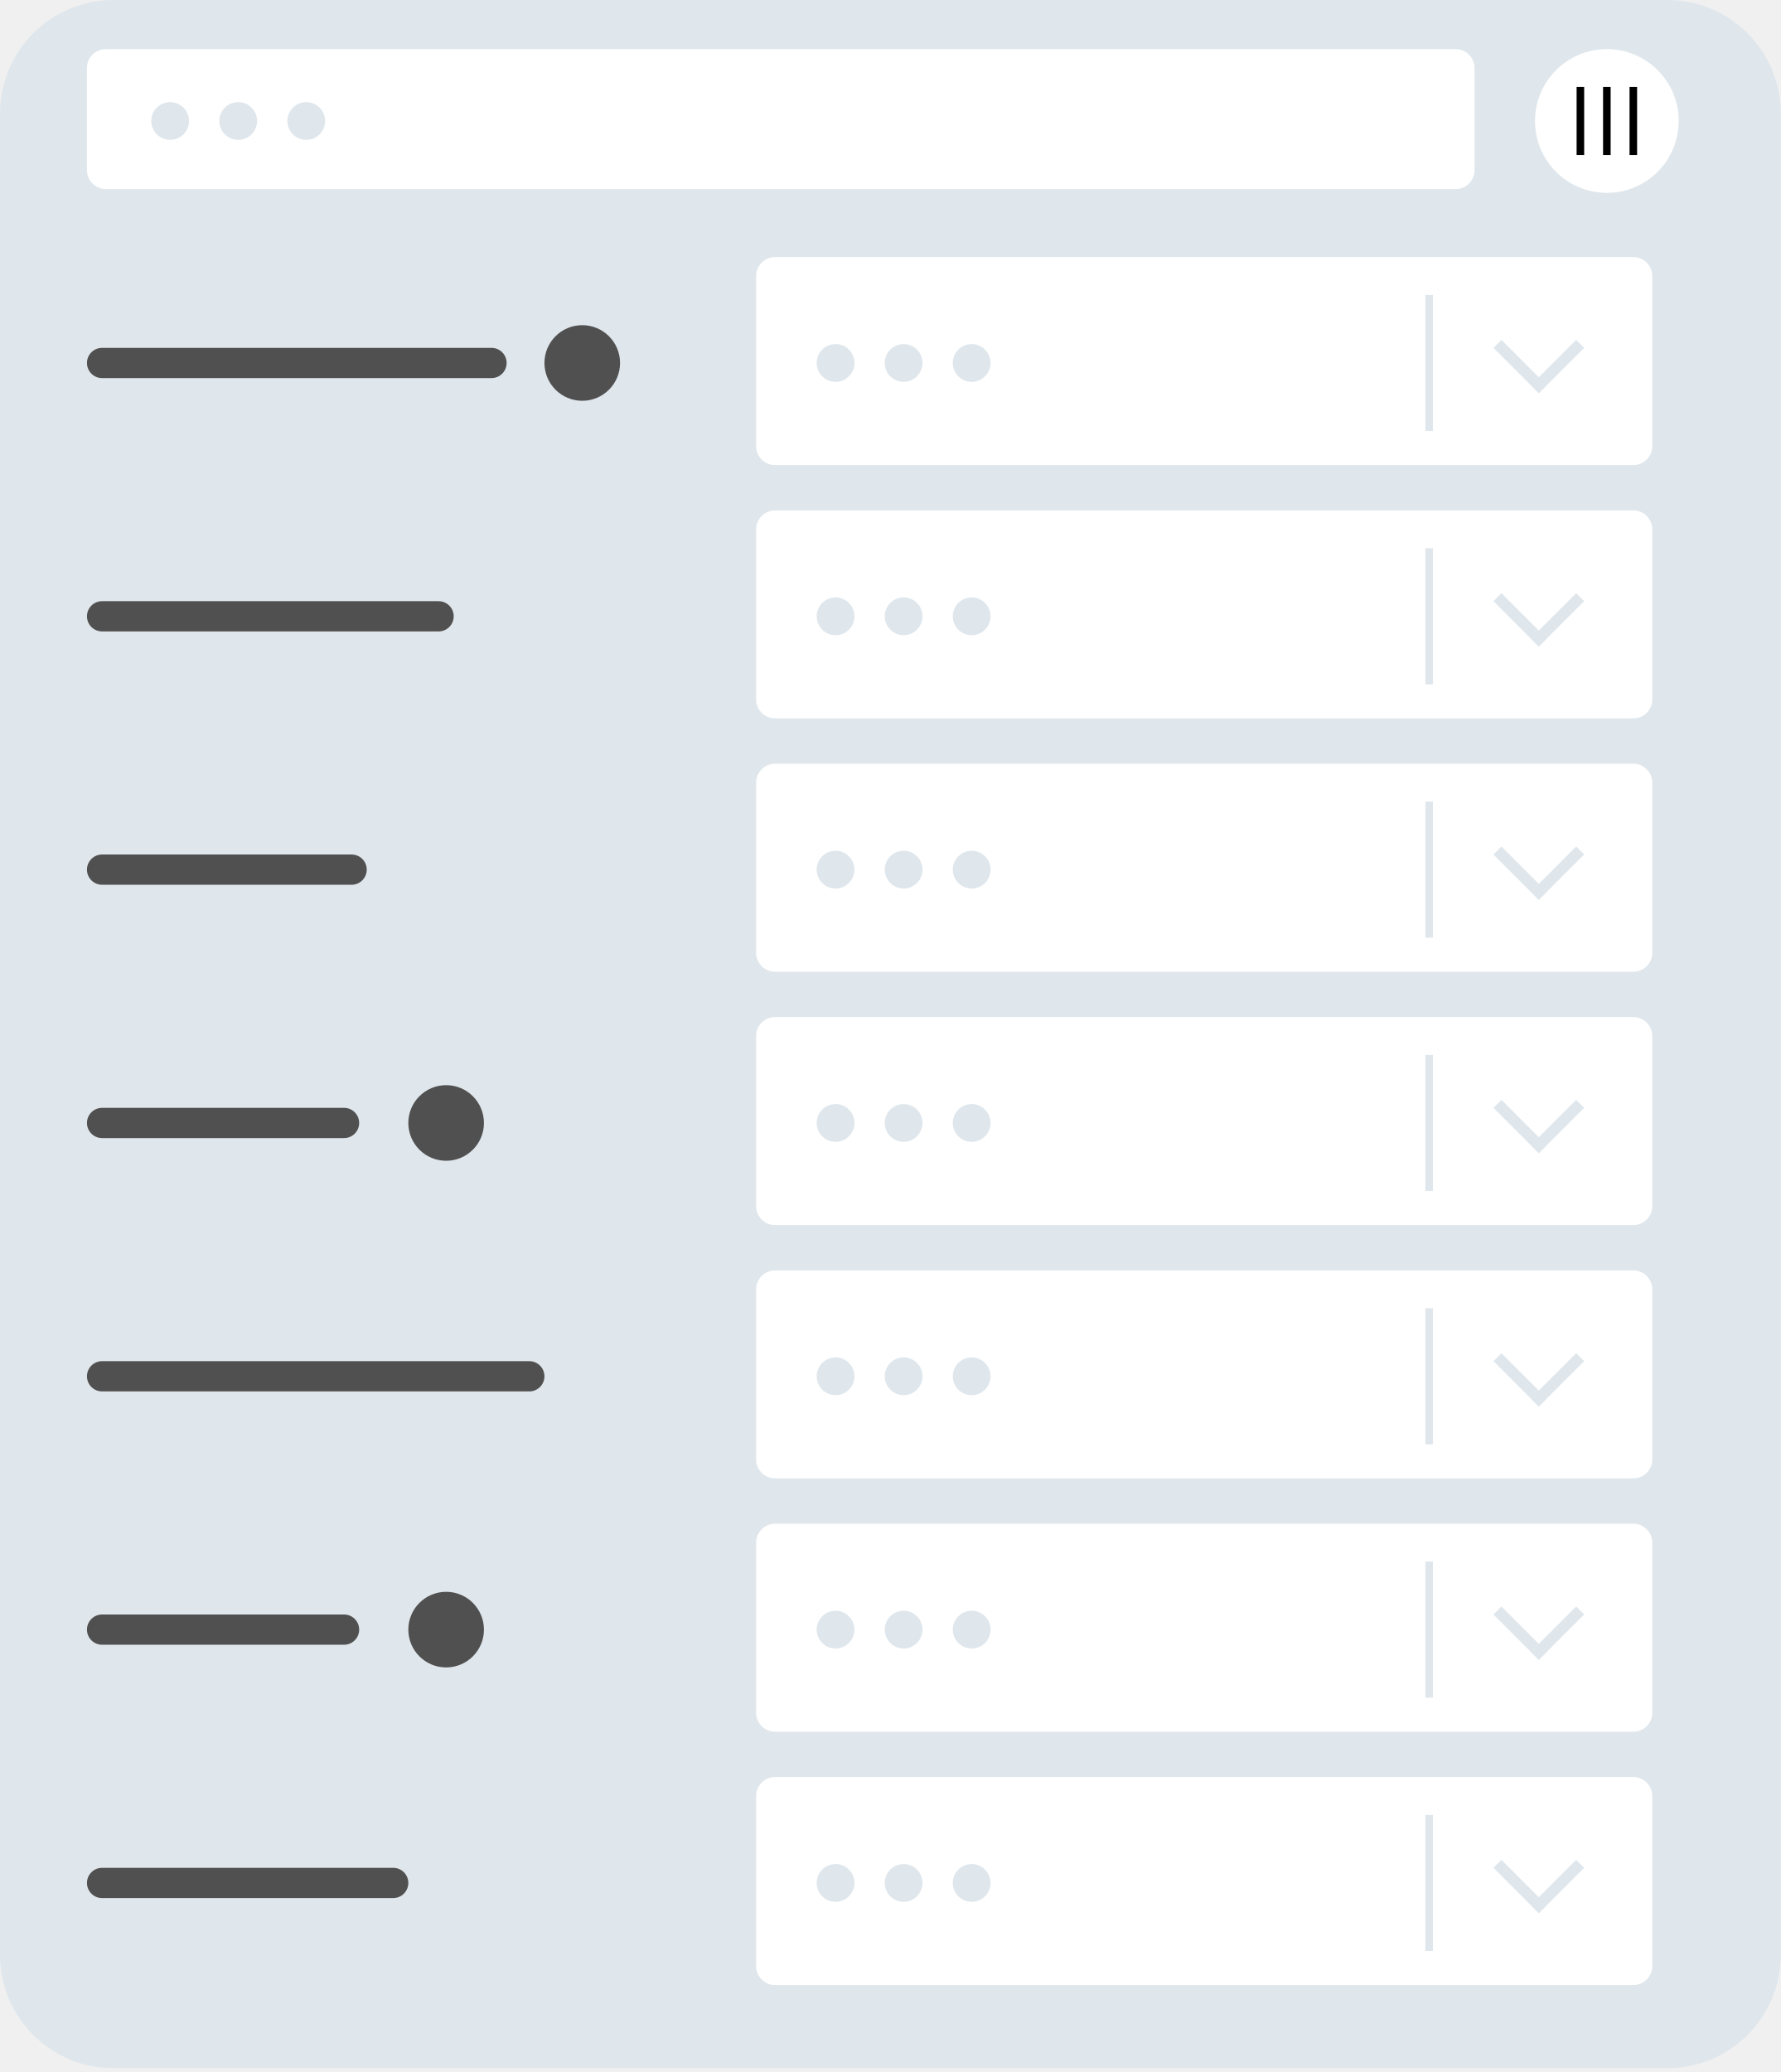
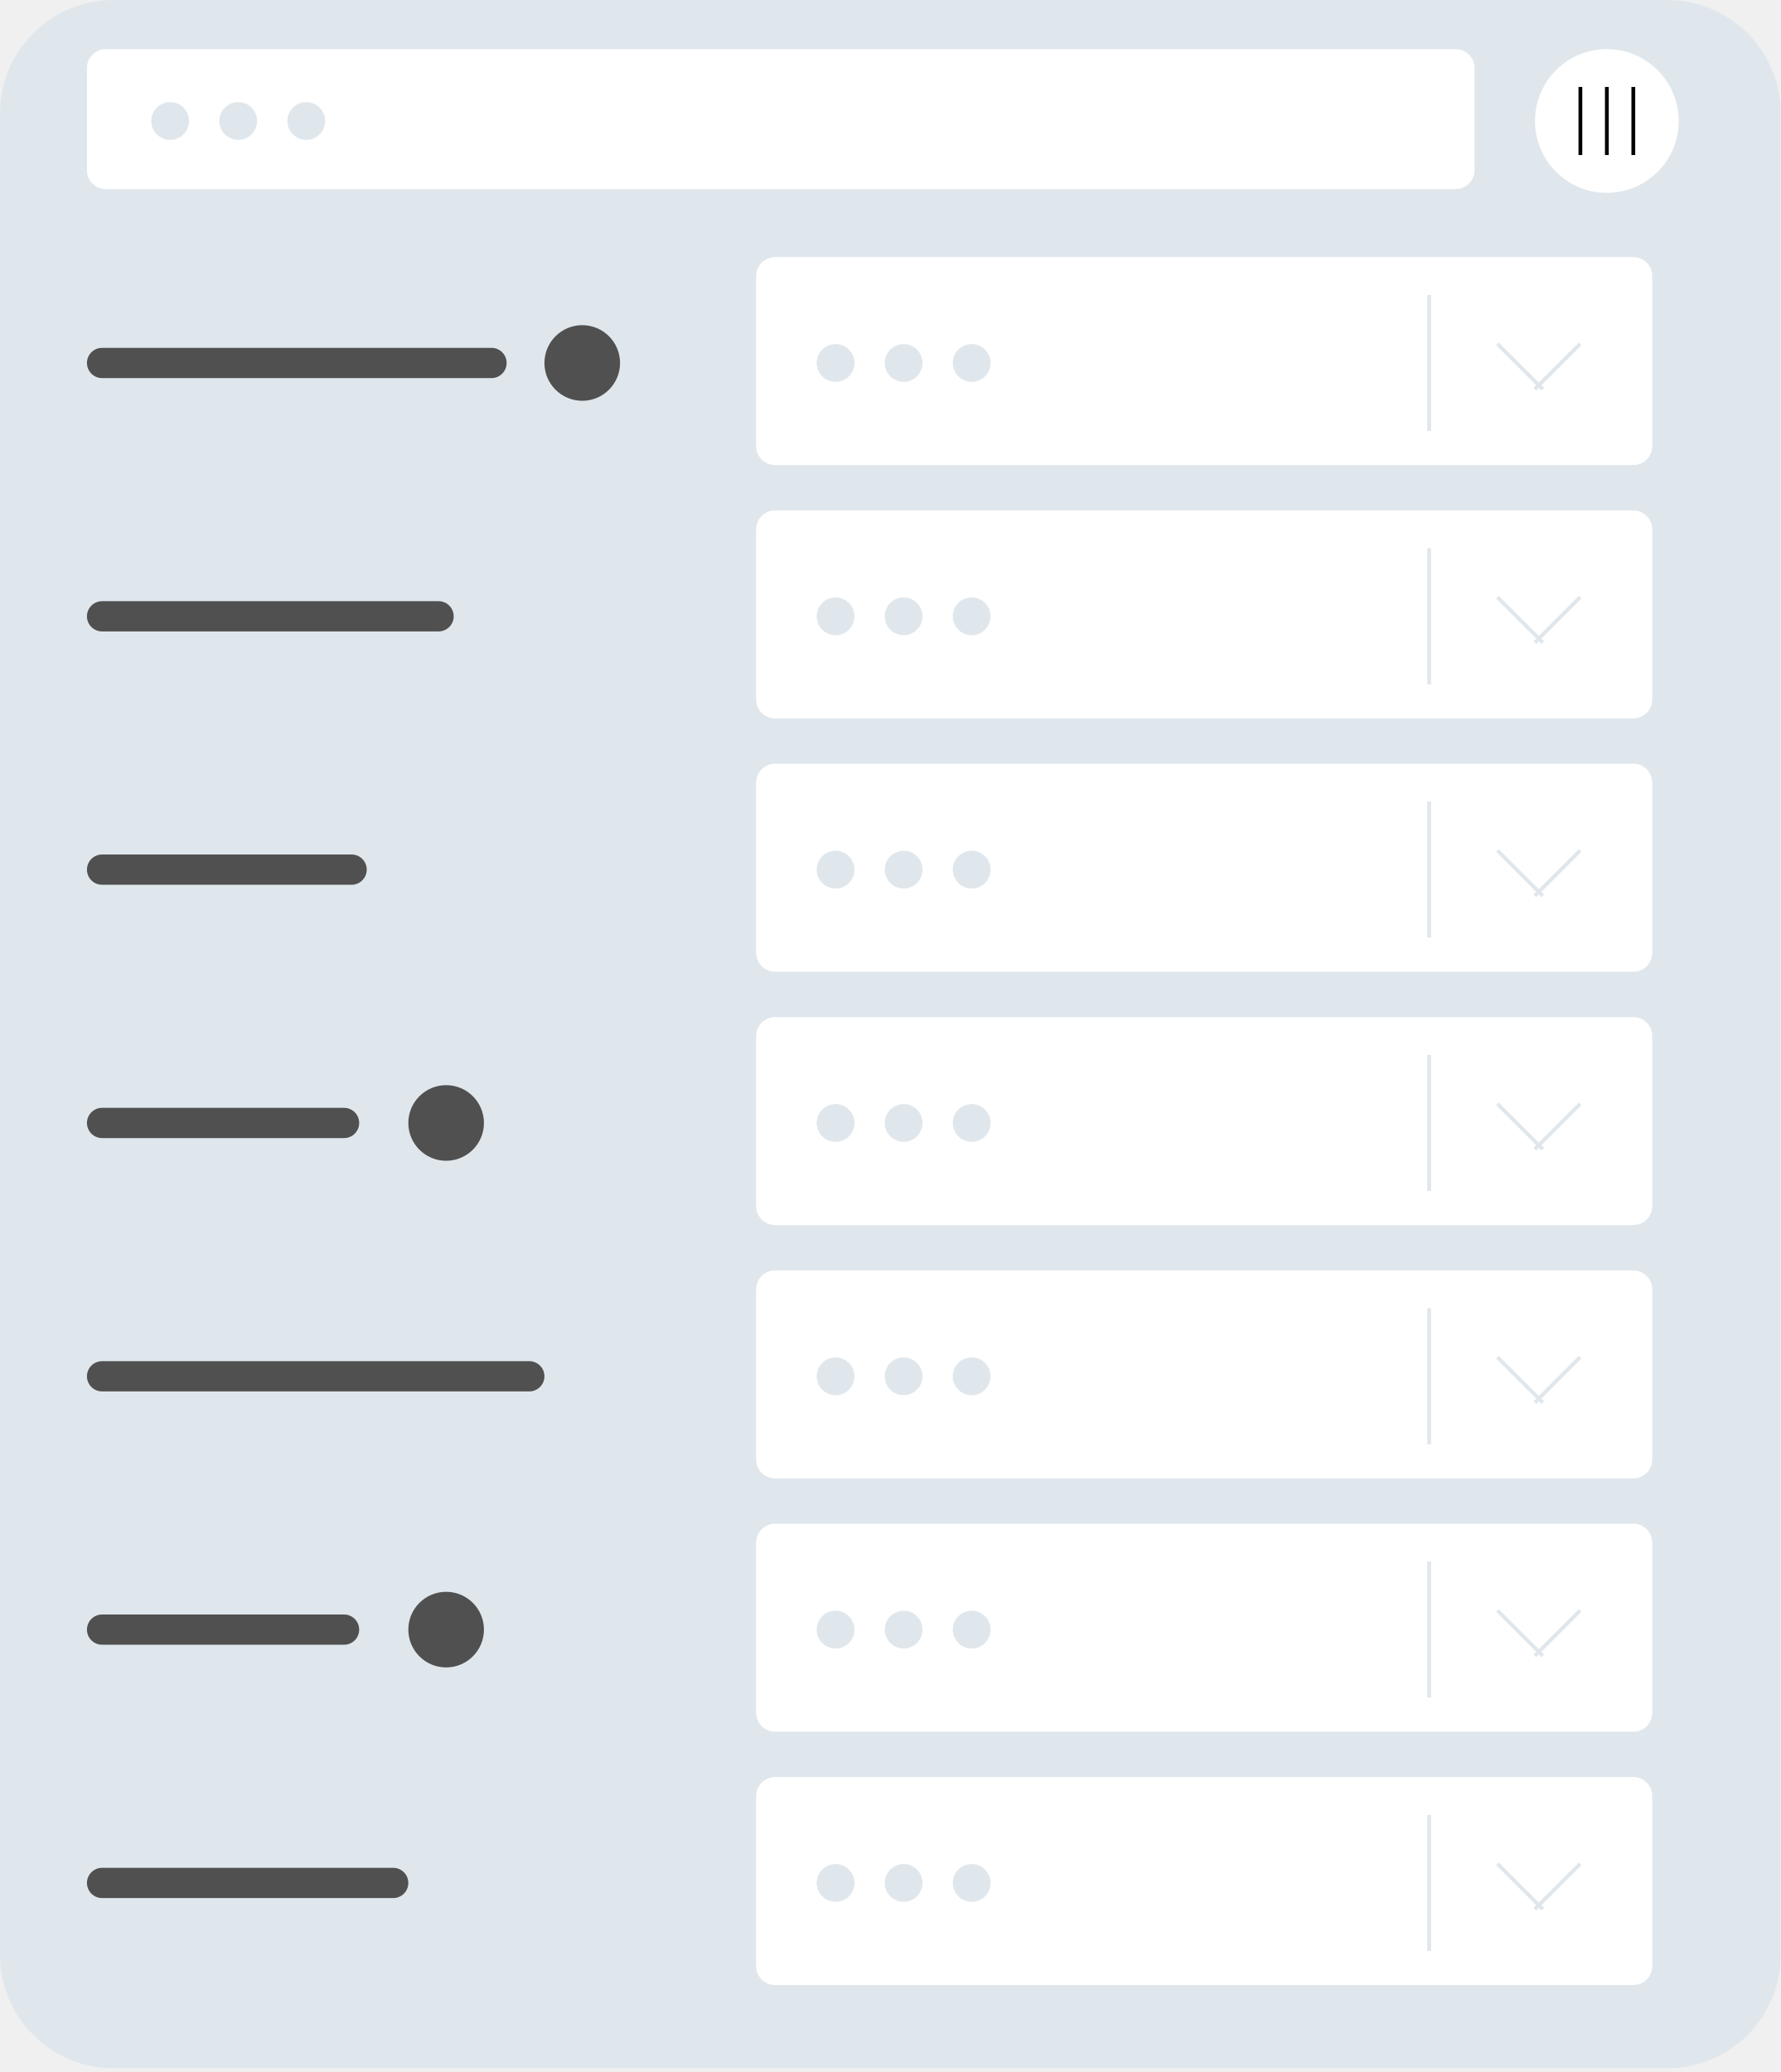
<svg xmlns="http://www.w3.org/2000/svg" width="471" height="548" viewBox="0 0 471 548" fill="none">
  <rect width="471" height="547.01" rx="30" fill="#E0E7EC" />
  <path d="M23 18C23 15.239 25.239 13 28 13H385C387.761 13 390 15.239 390 18V45C390 47.761 387.761 50 385 50H28C25.239 50 23 47.761 23 45V18Z" fill="white" />
  <circle cx="425" cy="32" r="19" fill="white" />
  <circle cx="154" cy="96" r="10" fill="#505050" />
  <circle cx="118" cy="297" r="10" fill="#505050" />
  <circle cx="118" cy="431" r="10" fill="#505050" />
  <rect x="23" y="92" width="111" height="8" rx="4" fill="#505050" />
  <rect x="23" y="159" width="97" height="8" rx="4" fill="#505050" />
  <rect x="23" y="226" width="74" height="8" rx="4" fill="#505050" />
  <rect x="23" y="293" width="72" height="8" rx="4" fill="#505050" />
  <rect x="23" y="360" width="121" height="8" rx="4" fill="#505050" />
  <rect x="23" y="427" width="72" height="8" rx="4" fill="#505050" />
  <rect x="23" y="494" width="85" height="8" rx="4" fill="#505050" />
  <circle cx="45" cy="32" r="5" fill="#E0E7EC" />
  <circle cx="63" cy="32" r="5" fill="#E0E7EC" />
  <circle cx="81" cy="32" r="5" fill="#E0E7EC" />
-   <line x1="425" y1="41" x2="425" y2="23" stroke="black" stroke-width="2" />
-   <line x1="432" y1="41" x2="432" y2="23" stroke="black" stroke-width="2" />
-   <line x1="418" y1="41" x2="418" y2="23" stroke="black" stroke-width="2" />
+   <line x1="425" y1="41" x2="425" y2="23" stroke="black" strokeWidth="2" />
+   <line x1="432" y1="41" x2="432" y2="23" stroke="black" strokeWidth="2" />
+   <line x1="418" y1="41" x2="418" y2="23" stroke="black" strokeWidth="2" />
  <rect x="200" y="68" width="237" height="55" rx="5" fill="white" />
  <circle cx="221" cy="96" r="5" fill="#E0E7EC" />
  <circle cx="239" cy="96" r="5" fill="#E0E7EC" />
  <circle cx="257" cy="96" r="5" fill="#E0E7EC" />
-   <line x1="378" y1="78" x2="378" y2="114" stroke="#E0E7EC" stroke-width="2" />
-   <line x1="396.061" y1="90.939" x2="408.061" y2="102.939" stroke="#E0E7EC" stroke-width="3" />
-   <line x1="405.939" y1="102.939" x2="417.939" y2="90.939" stroke="#E0E7EC" stroke-width="3" />
+   <line x1="378" y1="78" x2="378" y2="114" stroke="#E0E7EC" strokeWidth="2" />
+   <line x1="396.061" y1="90.939" x2="408.061" y2="102.939" stroke="#E0E7EC" strokeWidth="3" />
+   <line x1="405.939" y1="102.939" x2="417.939" y2="90.939" stroke="#E0E7EC" strokeWidth="3" />
  <rect x="200" y="202" width="237" height="55" rx="5" fill="white" />
  <circle cx="221" cy="230" r="5" fill="#E0E7EC" />
  <circle cx="239" cy="230" r="5" fill="#E0E7EC" />
  <circle cx="257" cy="230" r="5" fill="#E0E7EC" />
-   <line x1="378" y1="212" x2="378" y2="248" stroke="#E0E7EC" stroke-width="2" />
-   <line x1="396.061" y1="224.939" x2="408.061" y2="236.939" stroke="#E0E7EC" stroke-width="3" />
-   <line x1="405.939" y1="236.939" x2="417.939" y2="224.939" stroke="#E0E7EC" stroke-width="3" />
+   <line x1="378" y1="212" x2="378" y2="248" stroke="#E0E7EC" strokeWidth="2" />
+   <line x1="396.061" y1="224.939" x2="408.061" y2="236.939" stroke="#E0E7EC" strokeWidth="3" />
+   <line x1="405.939" y1="236.939" x2="417.939" y2="224.939" stroke="#E0E7EC" strokeWidth="3" />
  <rect x="200" y="269" width="237" height="55" rx="5" fill="white" />
  <circle cx="221" cy="297" r="5" fill="#E0E7EC" />
  <circle cx="239" cy="297" r="5" fill="#E0E7EC" />
  <circle cx="257" cy="297" r="5" fill="#E0E7EC" />
-   <line x1="378" y1="279" x2="378" y2="315" stroke="#E0E7EC" stroke-width="2" />
-   <line x1="396.061" y1="291.939" x2="408.061" y2="303.939" stroke="#E0E7EC" stroke-width="3" />
-   <line x1="405.939" y1="303.939" x2="417.939" y2="291.939" stroke="#E0E7EC" stroke-width="3" />
+   <line x1="378" y1="279" x2="378" y2="315" stroke="#E0E7EC" strokeWidth="2" />
+   <line x1="396.061" y1="291.939" x2="408.061" y2="303.939" stroke="#E0E7EC" strokeWidth="3" />
+   <line x1="405.939" y1="303.939" x2="417.939" y2="291.939" stroke="#E0E7EC" strokeWidth="3" />
  <rect x="200" y="336" width="237" height="55" rx="5" fill="white" />
  <circle cx="221" cy="364" r="5" fill="#E0E7EC" />
  <circle cx="239" cy="364" r="5" fill="#E0E7EC" />
  <circle cx="257" cy="364" r="5" fill="#E0E7EC" />
-   <line x1="378" y1="346" x2="378" y2="382" stroke="#E0E7EC" stroke-width="2" />
-   <line x1="396.061" y1="358.939" x2="408.061" y2="370.939" stroke="#E0E7EC" stroke-width="3" />
-   <line x1="405.939" y1="370.939" x2="417.939" y2="358.939" stroke="#E0E7EC" stroke-width="3" />
+   <line x1="378" y1="346" x2="378" y2="382" stroke="#E0E7EC" strokeWidth="2" />
+   <line x1="396.061" y1="358.939" x2="408.061" y2="370.939" stroke="#E0E7EC" strokeWidth="3" />
+   <line x1="405.939" y1="370.939" x2="417.939" y2="358.939" stroke="#E0E7EC" strokeWidth="3" />
  <rect x="200" y="403" width="237" height="55" rx="5" fill="white" />
  <circle cx="221" cy="431" r="5" fill="#E0E7EC" />
  <circle cx="239" cy="431" r="5" fill="#E0E7EC" />
  <circle cx="257" cy="431" r="5" fill="#E0E7EC" />
-   <line x1="378" y1="413" x2="378" y2="449" stroke="#E0E7EC" stroke-width="2" />
-   <line x1="396.061" y1="425.939" x2="408.061" y2="437.939" stroke="#E0E7EC" stroke-width="3" />
-   <line x1="405.939" y1="437.939" x2="417.939" y2="425.939" stroke="#E0E7EC" stroke-width="3" />
+   <line x1="378" y1="413" x2="378" y2="449" stroke="#E0E7EC" strokeWidth="2" />
+   <line x1="396.061" y1="425.939" x2="408.061" y2="437.939" stroke="#E0E7EC" strokeWidth="3" />
+   <line x1="405.939" y1="437.939" x2="417.939" y2="425.939" stroke="#E0E7EC" strokeWidth="3" />
  <rect x="200" y="135" width="237" height="55" rx="5" fill="white" />
  <circle cx="221" cy="163" r="5" fill="#E0E7EC" />
  <circle cx="239" cy="163" r="5" fill="#E0E7EC" />
  <circle cx="257" cy="163" r="5" fill="#E0E7EC" />
-   <line x1="378" y1="145" x2="378" y2="181" stroke="#E0E7EC" stroke-width="2" />
-   <line x1="396.061" y1="157.939" x2="408.061" y2="169.939" stroke="#E0E7EC" stroke-width="3" />
-   <line x1="405.939" y1="169.939" x2="417.939" y2="157.939" stroke="#E0E7EC" stroke-width="3" />
+   <line x1="378" y1="145" x2="378" y2="181" stroke="#E0E7EC" strokeWidth="2" />
+   <line x1="396.061" y1="157.939" x2="408.061" y2="169.939" stroke="#E0E7EC" strokeWidth="3" />
+   <line x1="405.939" y1="169.939" x2="417.939" y2="157.939" stroke="#E0E7EC" strokeWidth="3" />
  <rect x="200" y="470" width="237" height="55" rx="5" fill="white" />
  <circle cx="221" cy="498" r="5" fill="#E0E7EC" />
  <circle cx="239" cy="498" r="5" fill="#E0E7EC" />
  <circle cx="257" cy="498" r="5" fill="#E0E7EC" />
-   <line x1="378" y1="480" x2="378" y2="516" stroke="#E0E7EC" stroke-width="2" />
-   <line x1="396.061" y1="492.939" x2="408.061" y2="504.939" stroke="#E0E7EC" stroke-width="3" />
-   <line x1="405.939" y1="504.939" x2="417.939" y2="492.939" stroke="#E0E7EC" stroke-width="3" />
+   <line x1="378" y1="480" x2="378" y2="516" stroke="#E0E7EC" strokeWidth="2" />
+   <line x1="396.061" y1="492.939" x2="408.061" y2="504.939" stroke="#E0E7EC" strokeWidth="3" />
+   <line x1="405.939" y1="504.939" x2="417.939" y2="492.939" stroke="#E0E7EC" strokeWidth="3" />
</svg>
